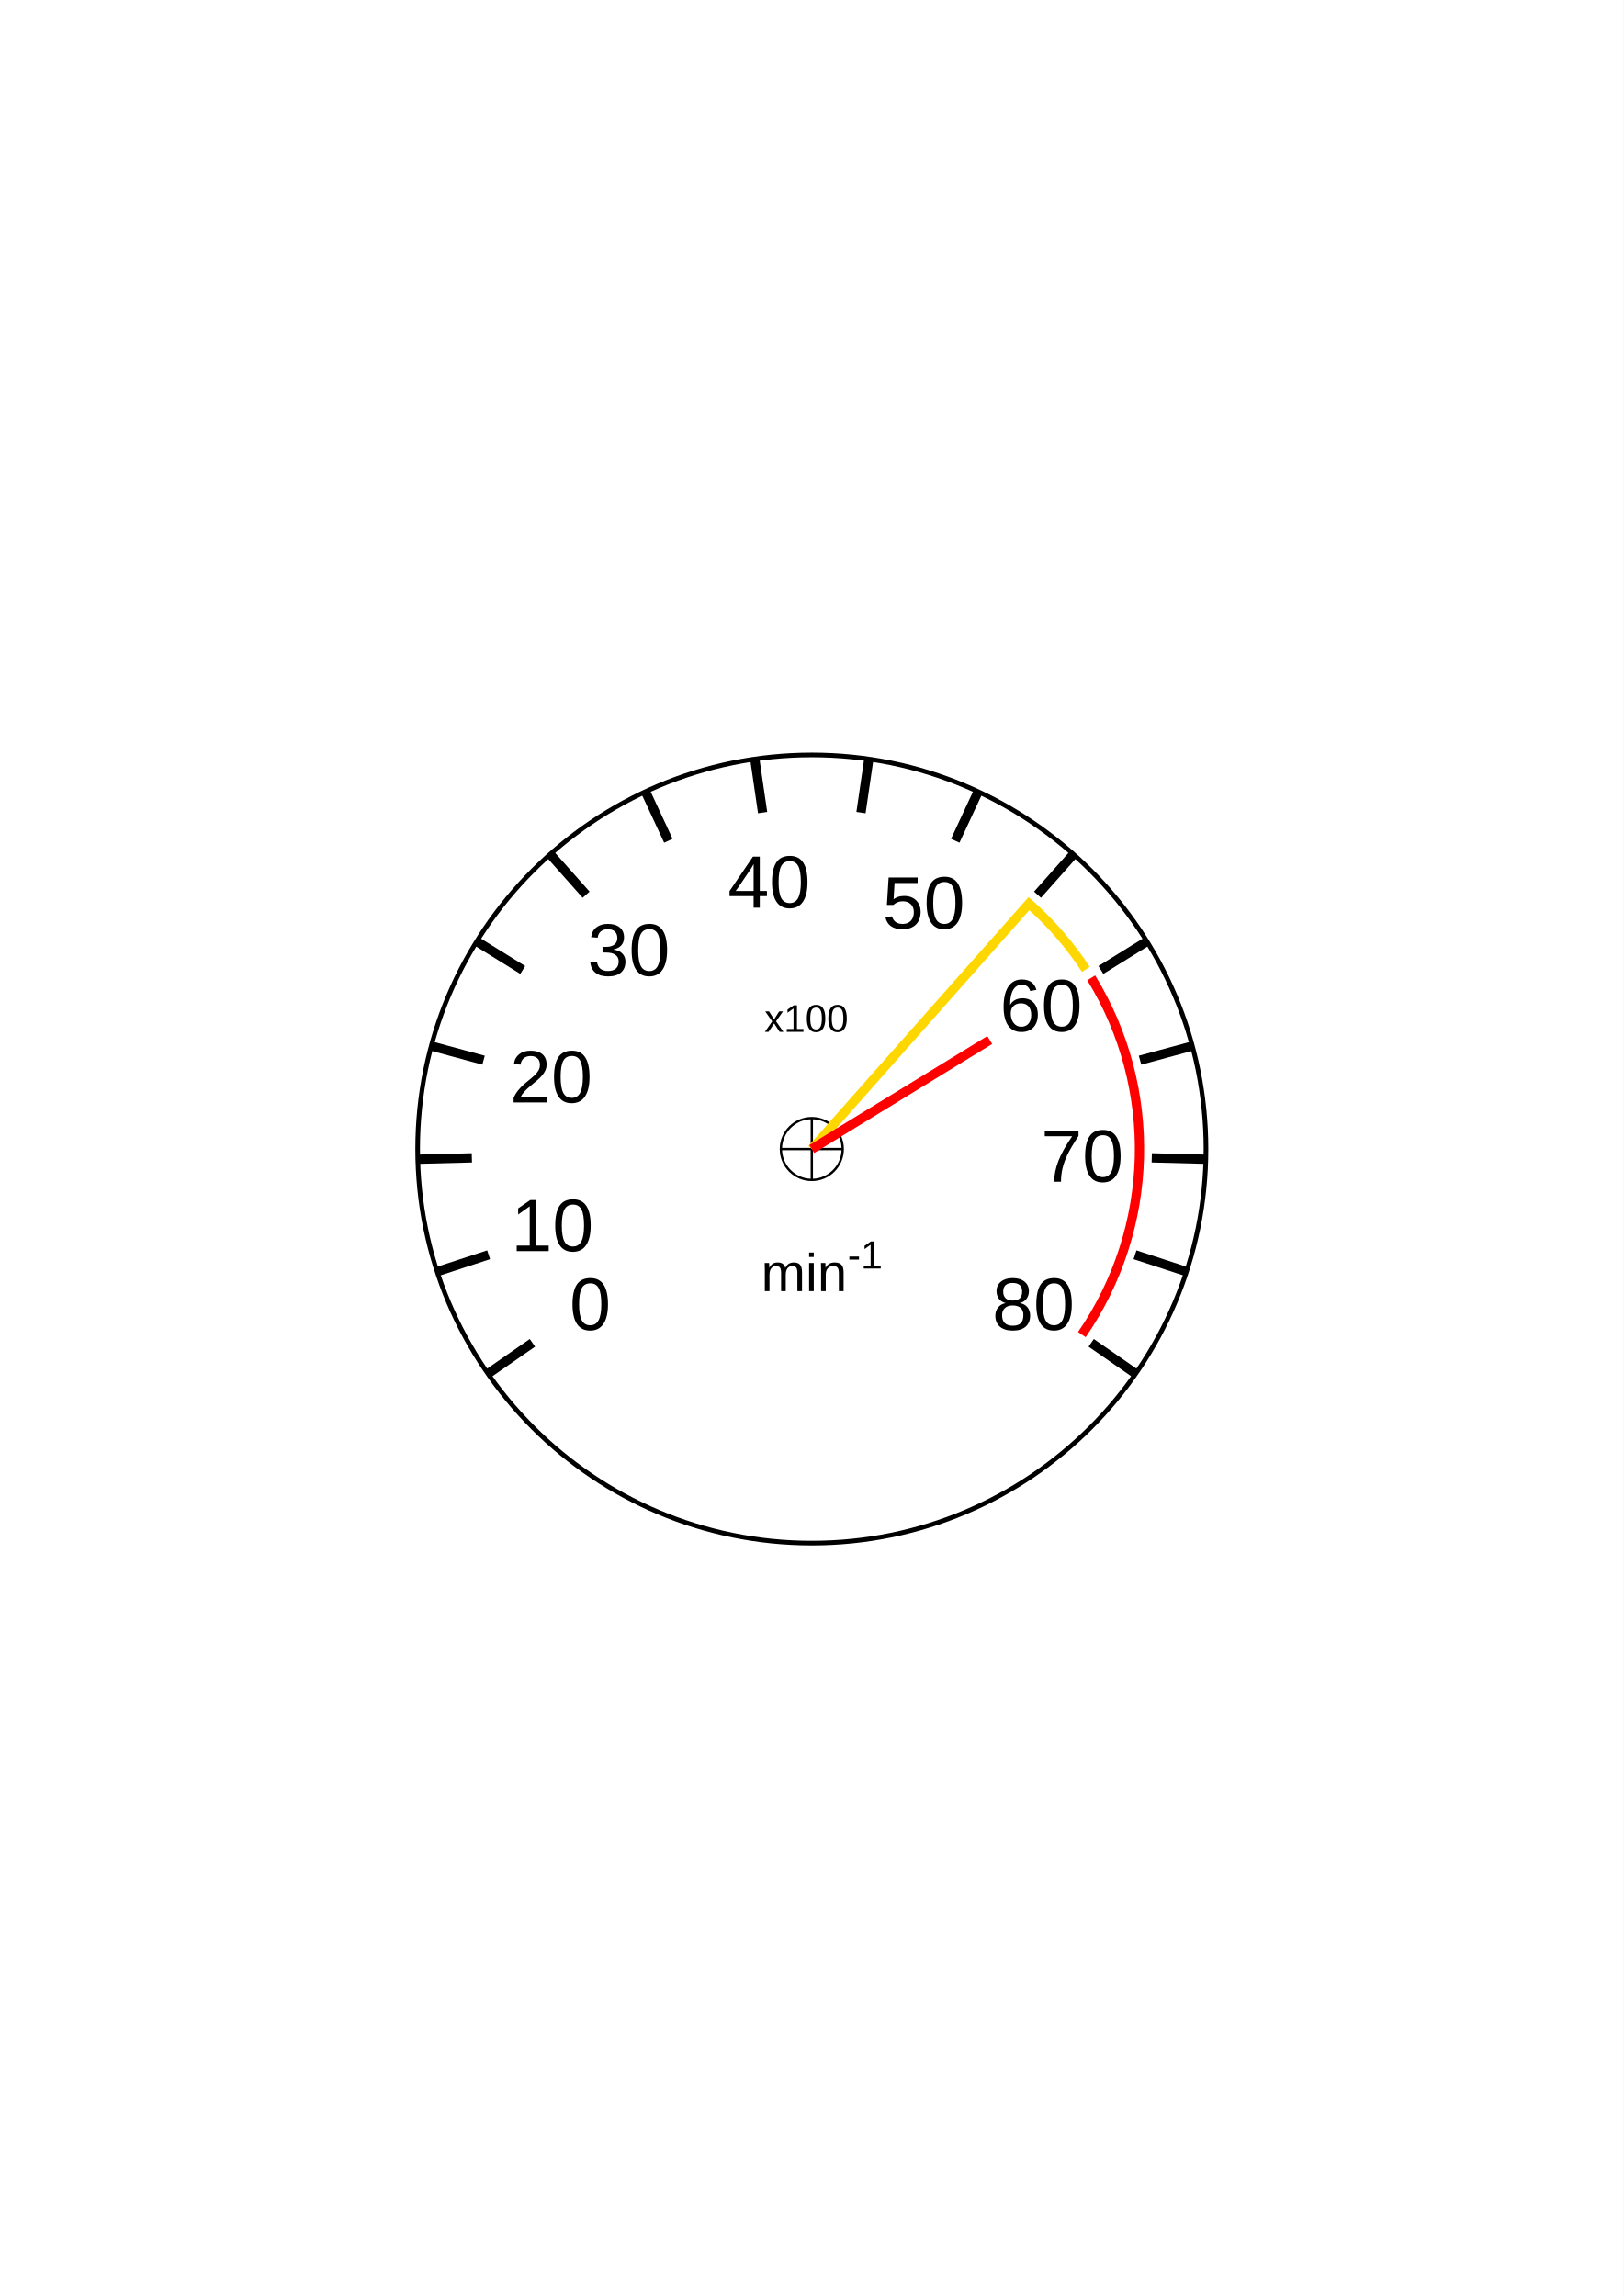
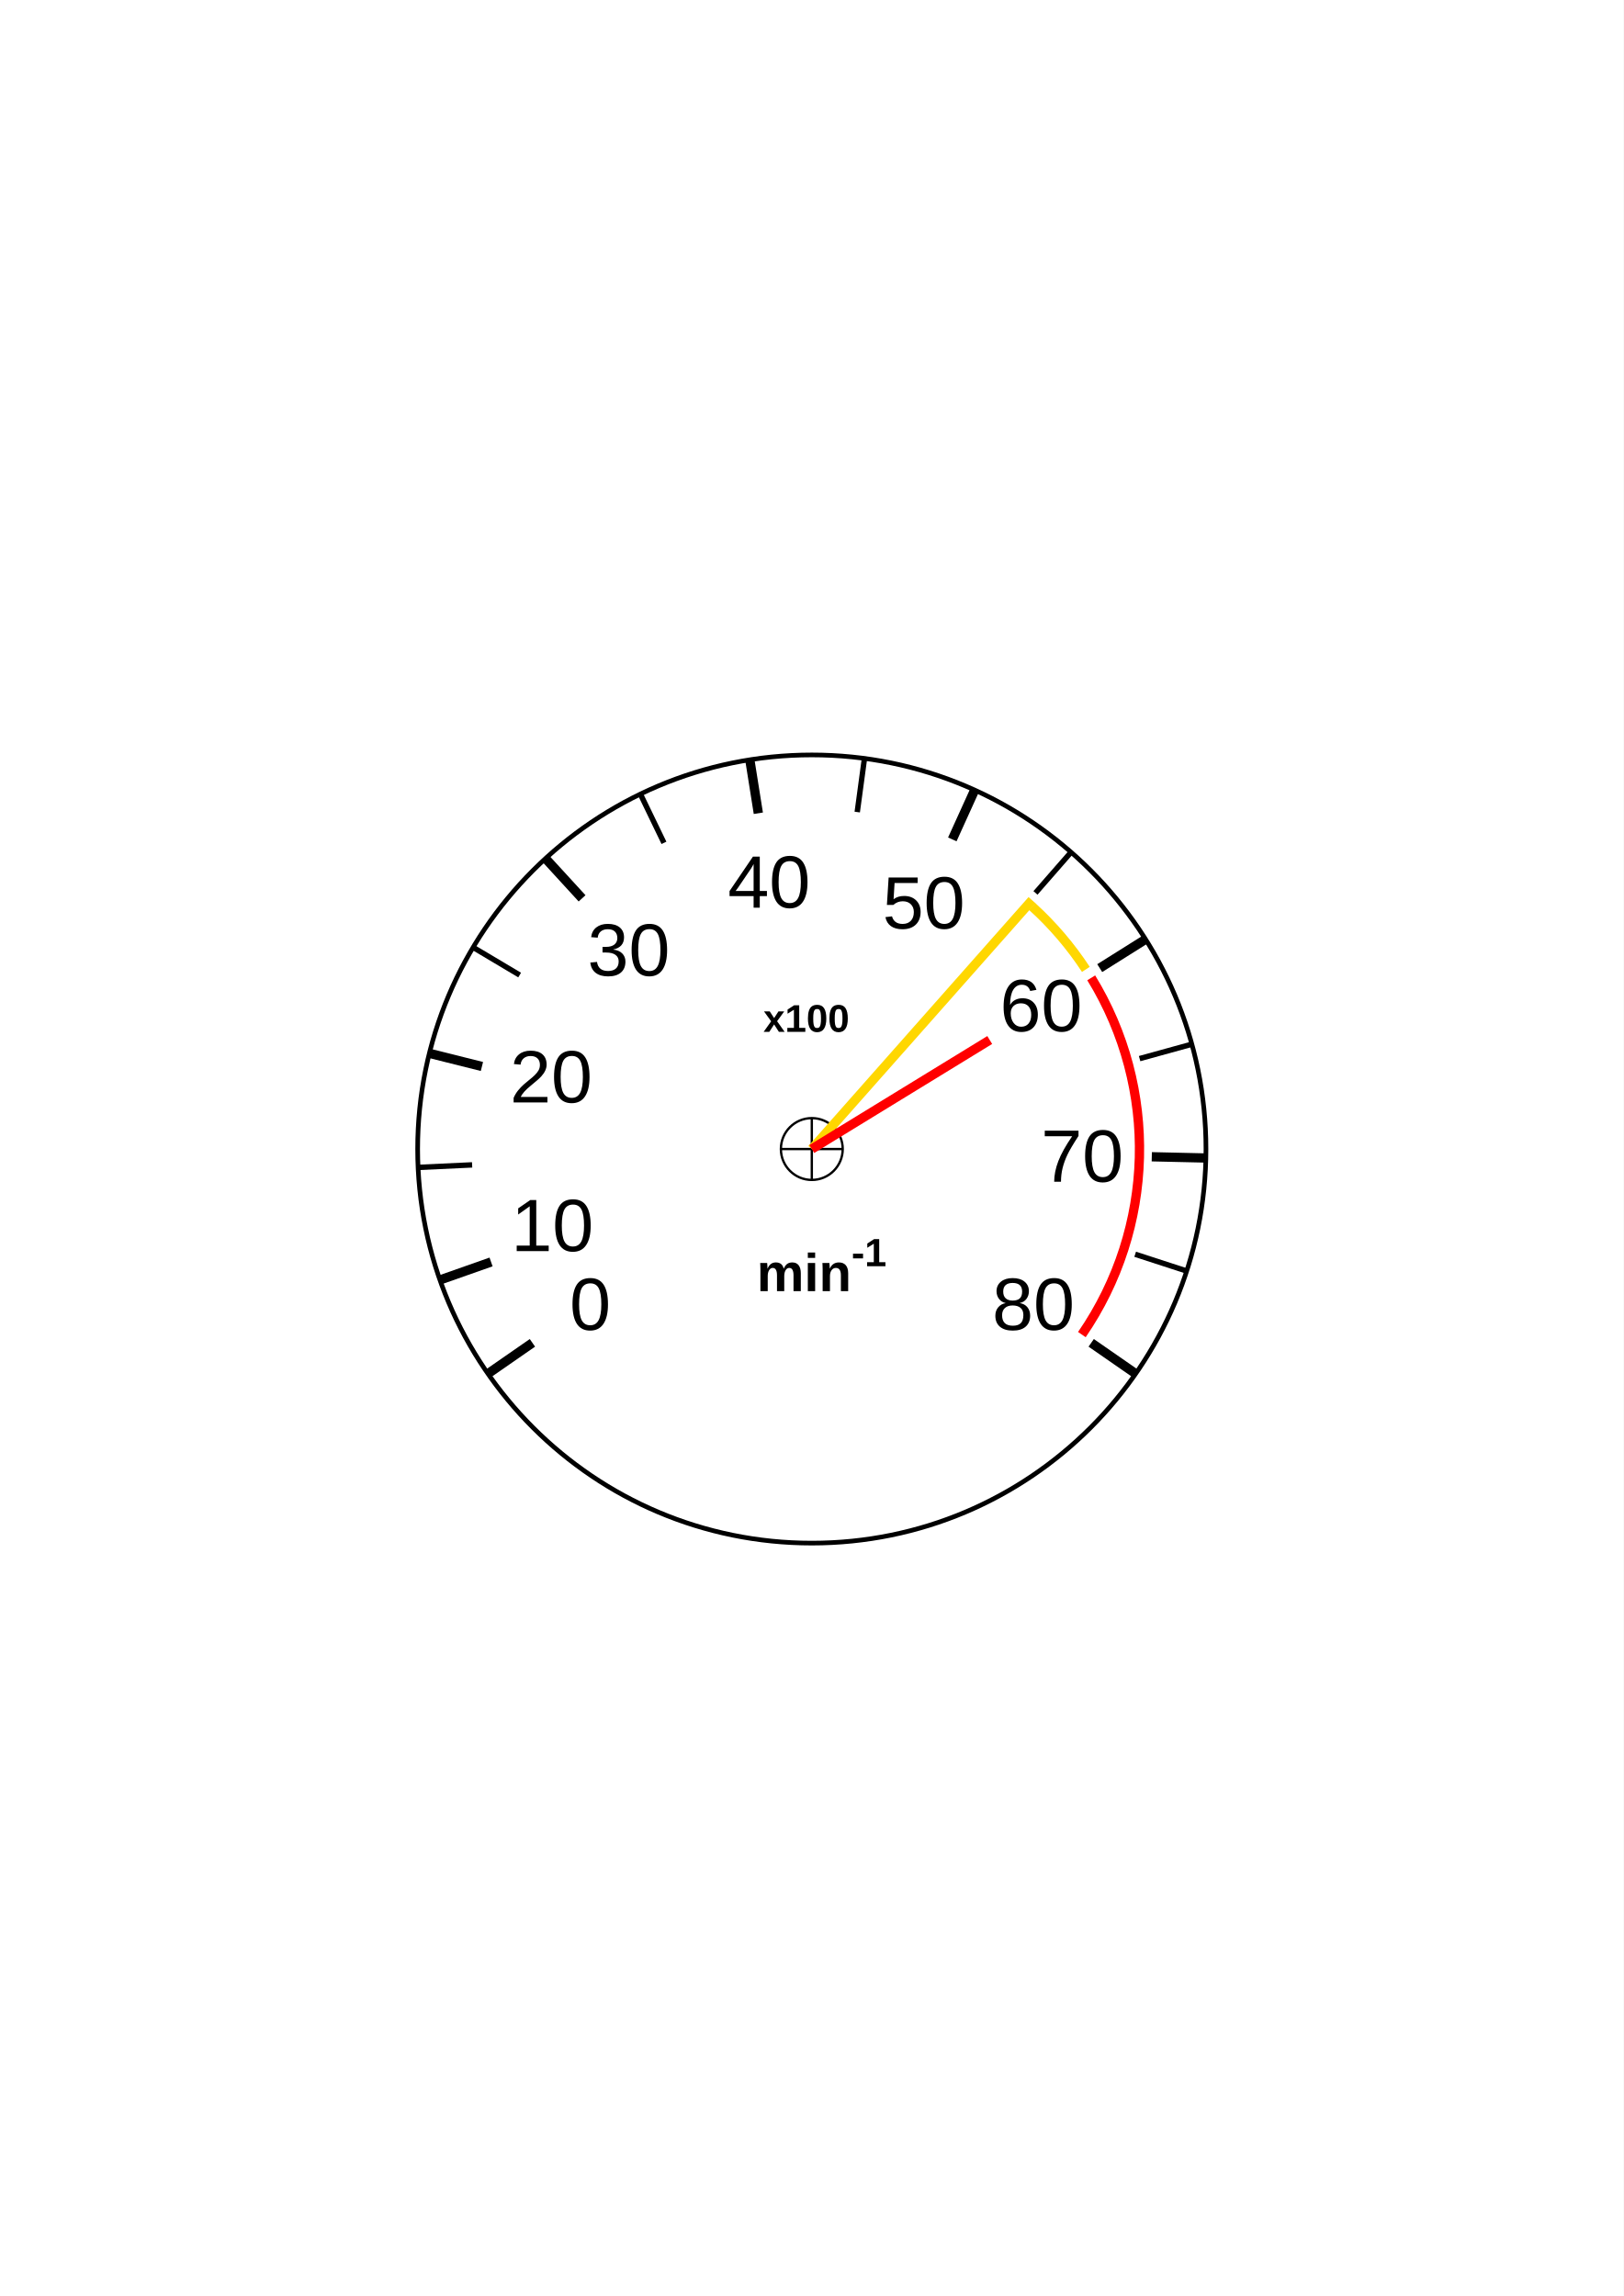
<svg xmlns="http://www.w3.org/2000/svg" width="794" height="1123" data-generator-name="Scale Master" data-generator-version="0.3.26" data-image-orientation="portrait" data-image-size="A4">
  <rect fill="#ffffff" height="100%" width="100%" id="background" />
  <g stroke="#000000" transform="translate(397,562)" fill="none" id="scale_wrapper">
-     <circle class="circle" stroke-width="2.268" stroke="#000000" fill="none" title="Новый круг" cx="0" cy="0" r="192.756" />
-     <path class="circlecnt" stroke-width="1.134" stroke="#000000" fill="none" d="M-15.118,0a15.118,15.118 0 1,0 30.236,0a15.118,15.118 0 1,0 -30.236,0M0 -15.118 V15.118 M-15.118 0 H15.118" title="Новое отверстие" data-cx="0" data-cy="0" data-r="15.1181" />
-     <g class="div" stroke-width="2.646" stroke="#000000" fill="none" title="Новая группа делений" data-angle="249.51" data-r="192.7559" data-length="-26.4567" data-lev2-each="1" data-lev2-stroke-width="4.5354">
+     <circle class="circle" stroke-width="2.268" stroke="#000000" fill="none" title="main" cx="0" cy="0" r="192.756" />
+     <path class="circlecnt" stroke-width="1.134" stroke="#000000" fill="none" d="M-15.118,0a15.118,15.118 0 1,0 30.236,0a15.118,15.118 0 1,0 -30.236,0M0 -15.118 V15.118 M-15.118 0 H15.118" title="center" data-cx="0" data-cy="0" data-r="15.1181" />
+     <g class="div" stroke-width="2.646" stroke="#000000" fill="none" data-angle="249.51" data-r="192.7559" data-length="-26.4567" data-lev2-each="2" data-lev2-stroke-width="4.5354">
      <line x1="0" y1="-166.299" x2="0" y2="-192.756" data-length="-26.4567" transform="rotate(-124.755)" stroke-width="4.535" />
-       <line x1="0" y1="-166.299" x2="0" y2="-192.756" data-keep-angle="false" data-length="-26.4567" transform="rotate(-108.121)" stroke-width="4.535" />
-       <line x1="0" y1="-166.299" x2="0" y2="-192.756" data-keep-angle="false" data-length="-26.4567" transform="rotate(-91.487)" stroke-width="4.535" />
-       <line x1="0" y1="-166.299" x2="0" y2="-192.756" data-keep-angle="false" data-length="-26.4567" transform="rotate(-74.853)" stroke-width="4.535" />
-       <line x1="0" y1="-166.299" x2="0" y2="-192.756" data-keep-angle="false" data-length="-26.4567" transform="rotate(-58.219)" stroke-width="4.535" />
-       <line x1="0" y1="-166.299" x2="0" y2="-192.756" data-keep-angle="false" data-length="-26.4567" transform="rotate(-41.585)" stroke-width="4.535" />
-       <line x1="0" y1="-166.299" x2="0" y2="-192.756" data-keep-angle="false" data-length="-26.4567" transform="rotate(-24.951)" stroke-width="4.535" />
-       <line x1="0" y1="-166.299" x2="0" y2="-192.756" data-keep-angle="false" data-length="-26.4567" transform="rotate(-8.317)" stroke-width="4.535" />
-       <line x1="0" y1="-166.299" x2="0" y2="-192.756" data-keep-angle="false" data-length="-26.4567" transform="rotate(8.317)" stroke-width="4.535" />
-       <line x1="0" y1="-166.299" x2="0" y2="-192.756" data-keep-angle="false" data-length="-26.4567" transform="rotate(24.951)" stroke-width="4.535" />
-       <line x1="0" y1="-166.299" x2="0" y2="-192.756" data-keep-angle="false" data-length="-26.4567" transform="rotate(41.585 0,0) " stroke-width="4.535" />
-       <line x1="0" y1="-166.299" x2="0" y2="-192.756" data-keep-angle="false" data-length="-26.4567" transform="rotate(58.219)" stroke-width="4.535" />
-       <line x1="0" y1="-166.299" x2="0" y2="-192.756" data-keep-angle="false" data-length="-26.4567" transform="rotate(74.853)" stroke-width="4.535" />
-       <line x1="0" y1="-166.299" x2="0" y2="-192.756" data-keep-angle="false" data-length="-26.4567" transform="rotate(91.487)" stroke-width="4.535" />
-       <line x1="0" y1="-166.299" x2="0" y2="-192.756" data-keep-angle="false" data-length="-26.4567" transform="rotate(108.121)" stroke-width="4.535" />
-       <line x1="0" y1="-166.299" x2="0" y2="-192.756" data-keep-angle="false" data-length="-26.4567" transform="rotate(124.755)" stroke-width="4.535" />
+       <line x1="0" y1="-166.299" x2="0" y2="-192.756" data-keep-angle="false" data-length="-26.4567" transform="rotate(-117.0775 0,0) " visibility="hidden" />
+       <line x1="0" y1="-166.299" x2="0" y2="-192.756" data-keep-angle="false" data-length="-26.4567" transform="rotate(-109.4 0,0) " stroke-width="4.535" />
+       <line x1="0" y1="-166.299" x2="0" y2="-192.756" data-keep-angle="false" data-length="-26.4567" transform="rotate(-92.6746)" />
+       <line x1="0" y1="-166.299" x2="0" y2="-192.756" data-keep-angle="false" data-length="-26.4567" transform="rotate(-75.9493)" stroke-width="4.535" />
+       <line x1="0" y1="-166.299" x2="0" y2="-192.756" data-keep-angle="false" data-length="-26.4567" transform="rotate(-59.2239)" />
+       <line x1="0" y1="-166.299" x2="0" y2="-192.756" data-keep-angle="false" data-length="-26.4567" transform="rotate(-42.4986)" stroke-width="4.535" />
+       <line x1="0" y1="-166.299" x2="0" y2="-192.756" data-keep-angle="false" data-length="-26.4567" transform="rotate(-25.7732)" />
+       <line x1="0" y1="-166.299" x2="0" y2="-192.756" data-keep-angle="false" data-length="-26.4567" stroke-width="4.535" transform="rotate(-9.0479)" />
+       <line x1="0" y1="-166.299" x2="0" y2="-192.756" data-keep-angle="false" data-length="-26.4567" transform="rotate(7.6775)" />
+       <line x1="0" y1="-166.299" x2="0" y2="-192.756" data-keep-angle="false" data-length="-26.4567" transform="rotate(24.4029,0,0)" stroke-width="4.535" />
+       <line x1="0" y1="-166.299" x2="0" y2="-192.756" data-keep-angle="false" data-length="-26.4567" transform="rotate(41.1282)" />
+       <line x1="0" y1="-166.299" x2="0" y2="-192.756" data-keep-angle="false" data-length="-26.4567" transform="rotate(57.8536)" stroke-width="4.535" />
+       <line x1="0" y1="-166.299" x2="0" y2="-192.756" data-keep-angle="false" data-length="-26.4567" transform="rotate(74.5789)" />
+       <line x1="0" y1="-166.299" x2="0" y2="-192.756" data-keep-angle="false" data-length="-26.4567" transform="rotate(91.3043)" stroke-width="4.535" />
+       <line x1="0" y1="-166.299" x2="0" y2="-192.756" data-keep-angle="false" data-length="-26.4567" transform="rotate(108.0296)" />
+       <line x1="0" y1="-166.299" x2="0" y2="-192.756" data-length="-26.4567" stroke-width="4.535" transform="rotate(124.755)" />
    </g>
-     <g class="label" title="Новая группа меток" fill="#000000" stroke="none" dominant-baseline="central" text-anchor="middle" font-family="Arial" font-size="36.283" data-r="132.2835" data-angle="250" data-keep-angle="true" data-label-step="10" data-label-start="0">
+     <g class="label" fill="#000000" stroke="none" dominant-baseline="central" text-anchor="middle" font-family="Arial" font-size="36.283" data-r="132.2835" data-angle="250" data-keep-angle="true" data-label-step="10" data-label-start="0">
      <text x="0" y="-132.284" text-anchor="middle" dominant-baseline="central" stroke="none" data-keep-angle="true" transform="rotate(-125) rotate(125,0,-132.2835)">0</text>
      <text x="0" y="-132.284" text-anchor="middle" dominant-baseline="central" stroke="none" data-keep-angle="true" transform="rotate(-106.4,0,0) rotate(106.4,0,-132.2835)" data-anchor="true">10</text>
      <text x="0" y="-132.284" text-anchor="middle" dominant-baseline="central" stroke="none" data-keep-angle="true" transform="rotate(-74.5) rotate(74.5,0,-132.2835)">20</text>
      <text x="0" y="-132.284" text-anchor="middle" dominant-baseline="central" stroke="none" data-keep-angle="true" transform="rotate(-42.6,0,0) rotate(42.6,0,-132.2835)" data-anchor="true">30</text>
      <text x="0" y="-132.284" text-anchor="middle" dominant-baseline="central" stroke="none" data-keep-angle="true" transform="rotate(-9.08) rotate(9.08,0,-132.2835)">40</text>
      <text x="0" y="-132.284" text-anchor="middle" dominant-baseline="central" stroke="none" data-keep-angle="true" transform="rotate(24.44) rotate(-24.44,0,-132.2835)">50</text>
      <text x="0" y="-132.284" text-anchor="middle" dominant-baseline="central" stroke="none" data-keep-angle="true" transform="rotate(57.96) rotate(-57.96,0,-132.2835)">60</text>
      <text x="0" y="-132.284" text-anchor="middle" dominant-baseline="central" stroke="none" data-keep-angle="true" transform="rotate(91.48) rotate(-91.48,0,-132.2835)">70</text>
      <text x="0" y="-132.284" text-anchor="middle" dominant-baseline="central" stroke="none" data-keep-angle="true" transform="rotate(125) rotate(-125,0,-132.2835)">80</text>
    </g>
    <line class="line v" stroke-width="4.535" stroke="#ffd700" fill="none" title="yellow radius" x1="0" y1="0" x2="0" y2="-162.52" data-length="162.5197" transform="rotate(41.5 0,0) " />
    <line class="line v" stroke-width="4.535" stroke="#ff0000" fill="none" title="red radius" x1="0" y1="0" x2="0" y2="-102.047" data-length="102.0472" transform="rotate(58.5 0,0) " />
    <path class="arc" stroke-width="4.535" stroke="#ffd700" fill="none" d="M 20.224 -158.971 A 160.252 160.252 0 0 0 -20.224 -158.971" title="yellow" data-angle="14.5" data-r="160.252" transform="rotate(49.5 0,0) " />
    <path class="arc" stroke-width="4.535" stroke="#ff0000" fill="none" d="M 87.279 -134.399 A 160.252 160.252 0 0 0 -87.279 -134.399" title="red" data-angle="66" data-r="160.252" transform="rotate(91.5 0,0) " />
-     <text class="label" x="0" y="0" text-anchor="middle" dominant-baseline="central" fill="#000000" stroke="none" font-family="Arial" font-size="26.079" transform="translate(-3.7795,60.4724) ">min</text>
-     <text class="label" x="0" y="0" text-anchor="middle" dominant-baseline="central" fill="#000000" stroke="none" font-family="Arial" font-size="19.276" transform="translate(26.0787,51.7795) ">-1</text>
-     <text class="label" x="0" y="0" text-anchor="middle" dominant-baseline="central" fill="#000000" stroke="none" font-family="Arial" font-size="18.898" transform="translate(-2.6457,-63.874) ">x100</text>
+     <text class="label" x="0" y="0" text-anchor="middle" dominant-baseline="central" fill="#000000" stroke="none" font-family="Arial" font-size="26.079" transform="translate(-3.7795,60.4724) " font-weight="bold" font-style="normal">min</text>
+     <text class="label" x="0" y="0" text-anchor="middle" dominant-baseline="central" fill="#000000" stroke="none" font-family="Arial" font-size="19.276" transform="translate(27.9685,50.6457) " font-weight="bold" font-style="normal">-1</text>
+     <text class="label" x="0" y="0" text-anchor="middle" dominant-baseline="central" fill="#000000" stroke="none" font-family="Arial" font-size="18.898" transform="translate(-2.6457,-63.874) " font-weight="bold" font-style="normal">x100</text>
  </g>
</svg>
